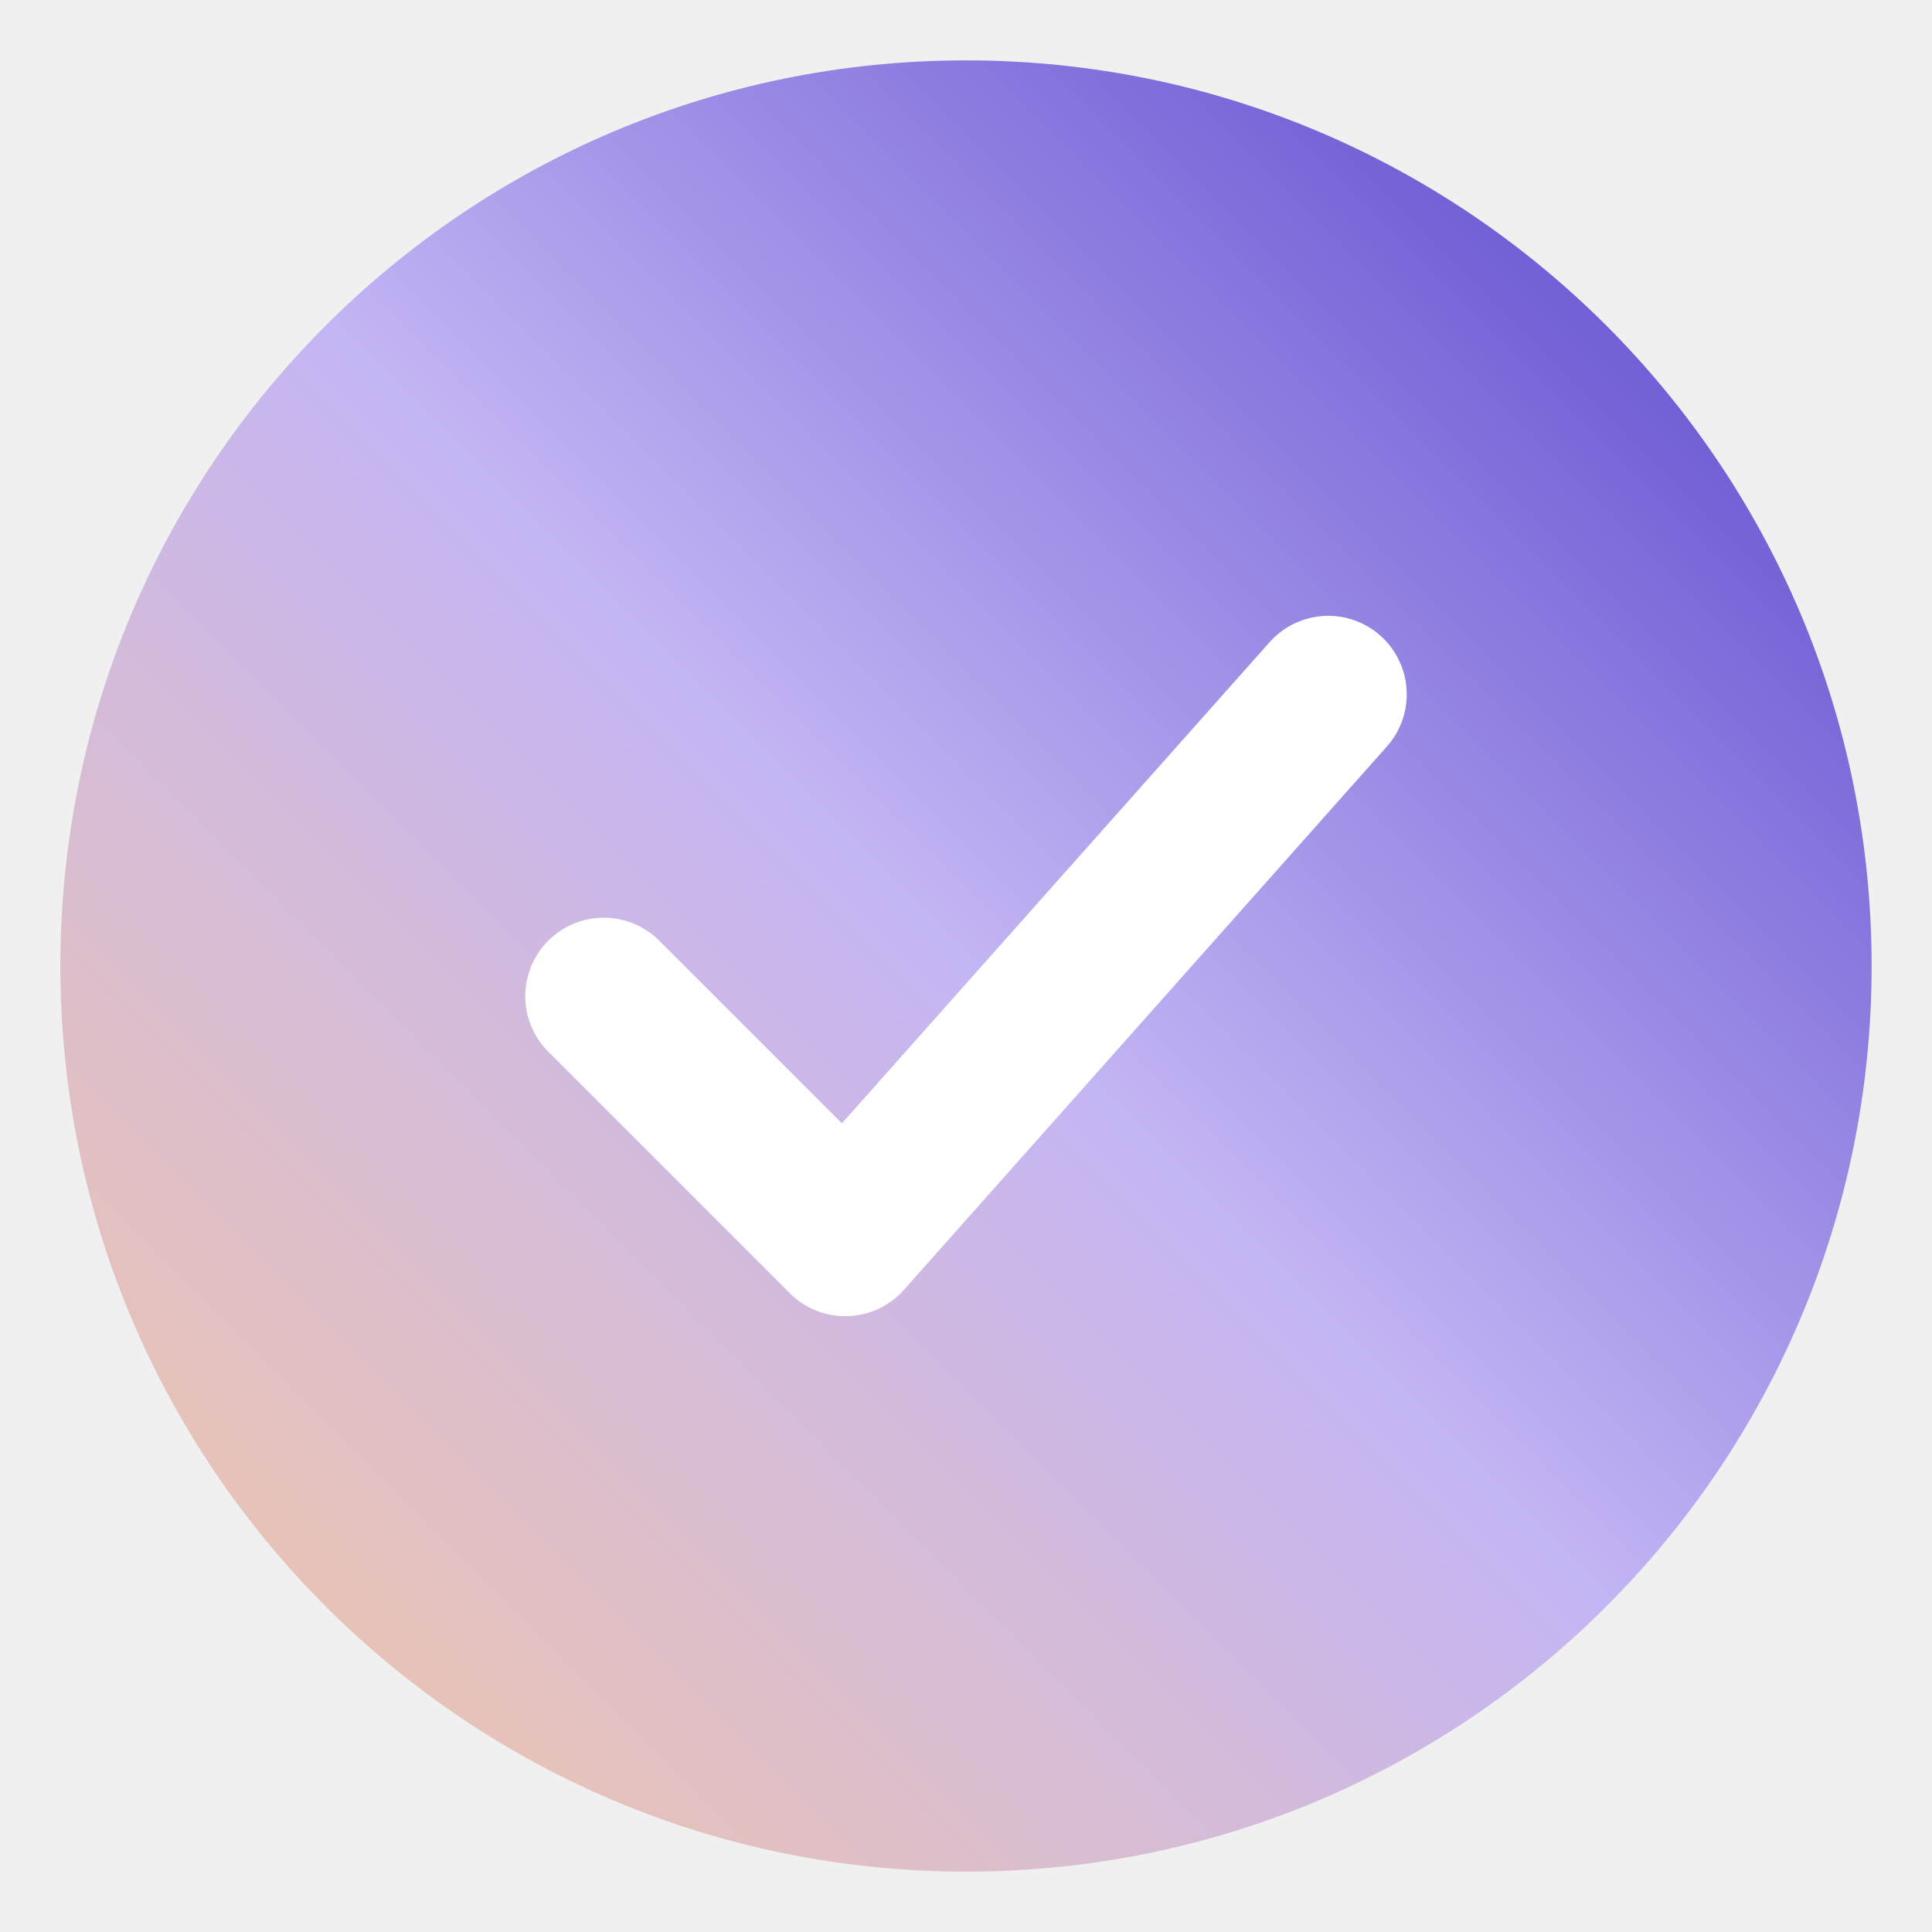
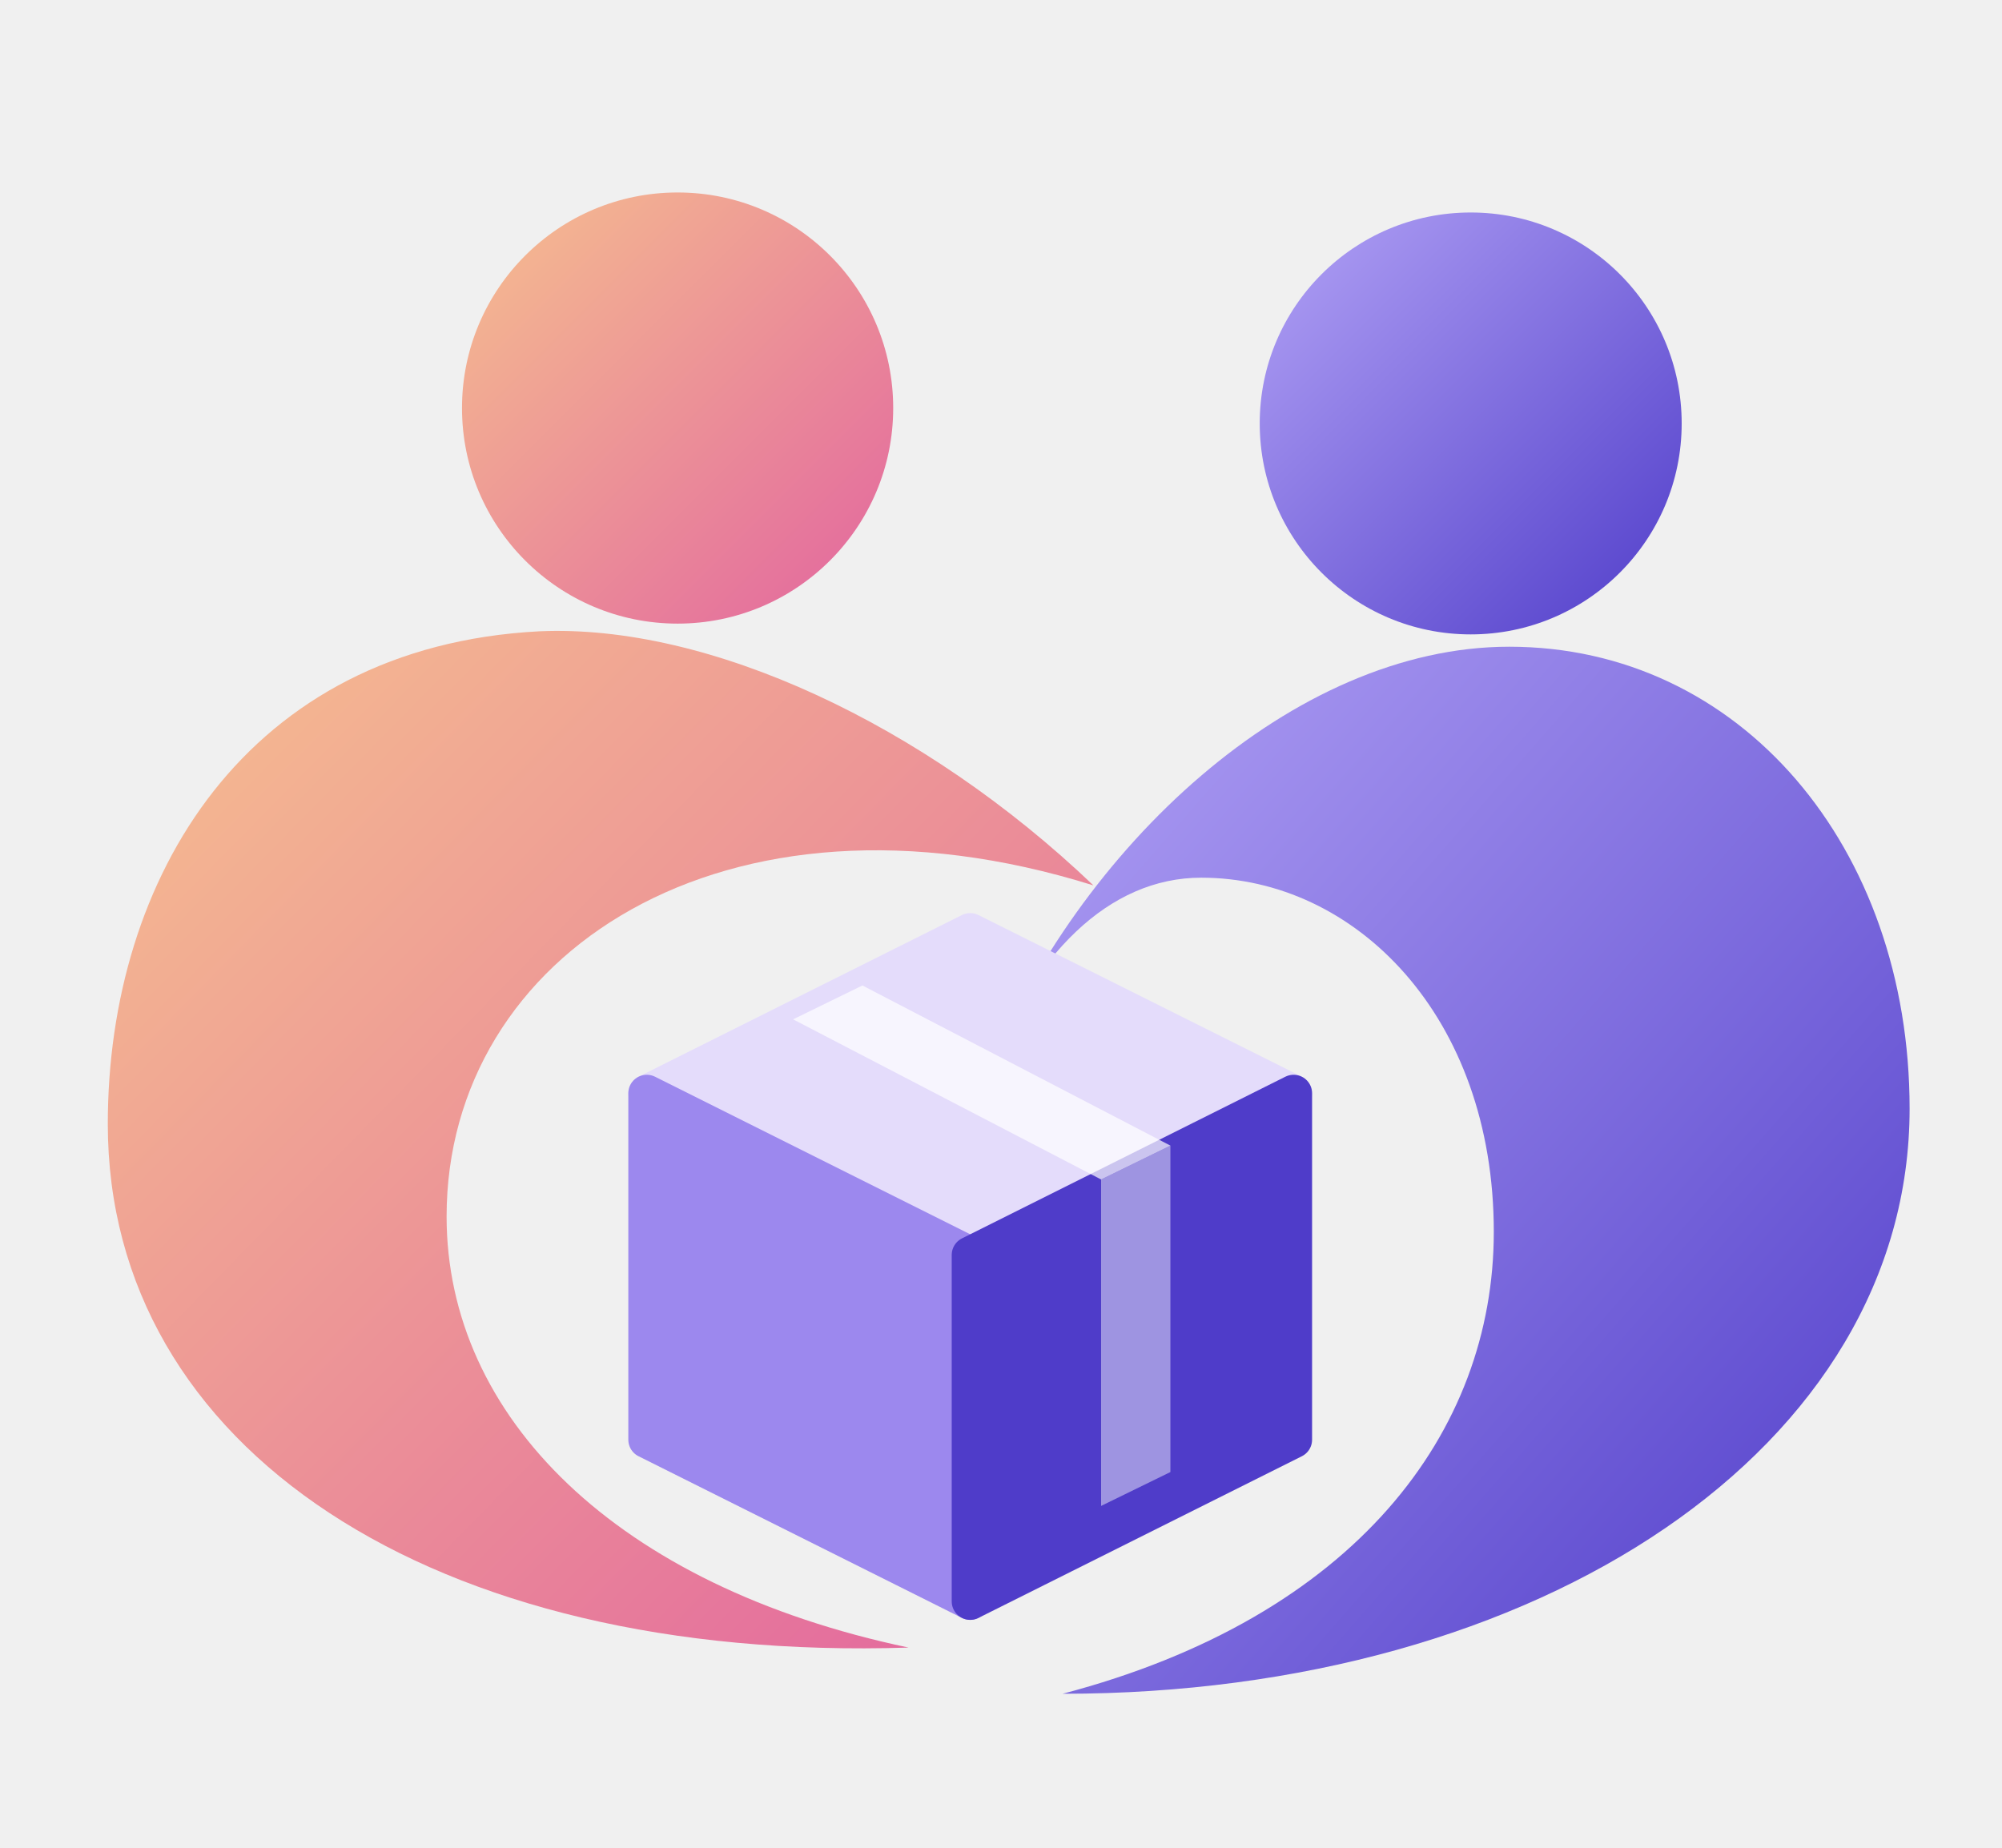
- <svg xmlns="http://www.w3.org/2000/svg" viewBox="0 0 32 32">
+ <svg xmlns="http://www.w3.org/2000/svg" viewBox="0 0 130 120">
  <defs>
-     <linearGradient id="g" x1="0" y1="1" x2="1" y2="0">
-       <stop offset="0" stop-color="#f6c8a0" />
-       <stop offset="0.5" stop-color="#c4b5f4" />
+     <linearGradient id="l" x1="0" y1="0" x2="1" y2="1">
+       <stop offset="0" stop-color="#f6c08f" />
+       <stop offset="1" stop-color="#e2649f" />
+     </linearGradient>
+     <linearGradient id="r" x1="0" y1="0" x2="1" y2="1">
+       <stop offset="0" stop-color="#b3a3f6" />
      <stop offset="1" stop-color="#4f3cc9" />
    </linearGradient>
  </defs>
-   <circle cx="16" cy="16" r="15" fill="url(#g)" />
-   <path d="m10 16.5 4 4 8-9" fill="none" stroke="#fff" stroke-width="2.6" stroke-linecap="round" stroke-linejoin="round" />
+   <circle cx="44" cy="26.5" r="14" fill="url(#l)" />
+   <path fill="url(#l)" d="M71 57.5C60 47 46 40.5 35 41 16 42 7 57 7 73c0 21 21 35 52 34-19-4-30-15-30-28 0-17 18-29 42-21.5Z" />
+   <circle cx="95.5" cy="27.5" r="13.7" fill="url(#r)" />
+   <path fill="url(#r)" d="M64 70c6-15 20-28 34-28 15 0 26 13 26 30 0 22-24 38-55 38 19-5 28-17 28-30 0-14-9-23-19-23-6 0-11 5-14 13Z" />
+   <g stroke-linejoin="round" stroke-width="2.4">
+     <path d="M42 71 63 60.5 84 71 63 81.5Z" fill="#e4dcfb" stroke="#e4dcfb" />
+     <path d="M42 71 63 81.5V104L42 93.5Z" fill="#9c88ee" stroke="#9c88ee" />
+     <path d="M63 81.5 84 71V93.5L63 104Z" fill="#4f3cc9" stroke="#4f3cc9" />
+   </g>
+   <path d="M51.5 66.2 56 64 76 74.4 71.5 76.6Z" fill="#fff" opacity=".7" />
+   <path d="M71.5 76.6 76 74.4V95.6L71.5 97.8Z" fill="#fff" opacity=".45" />
</svg>
